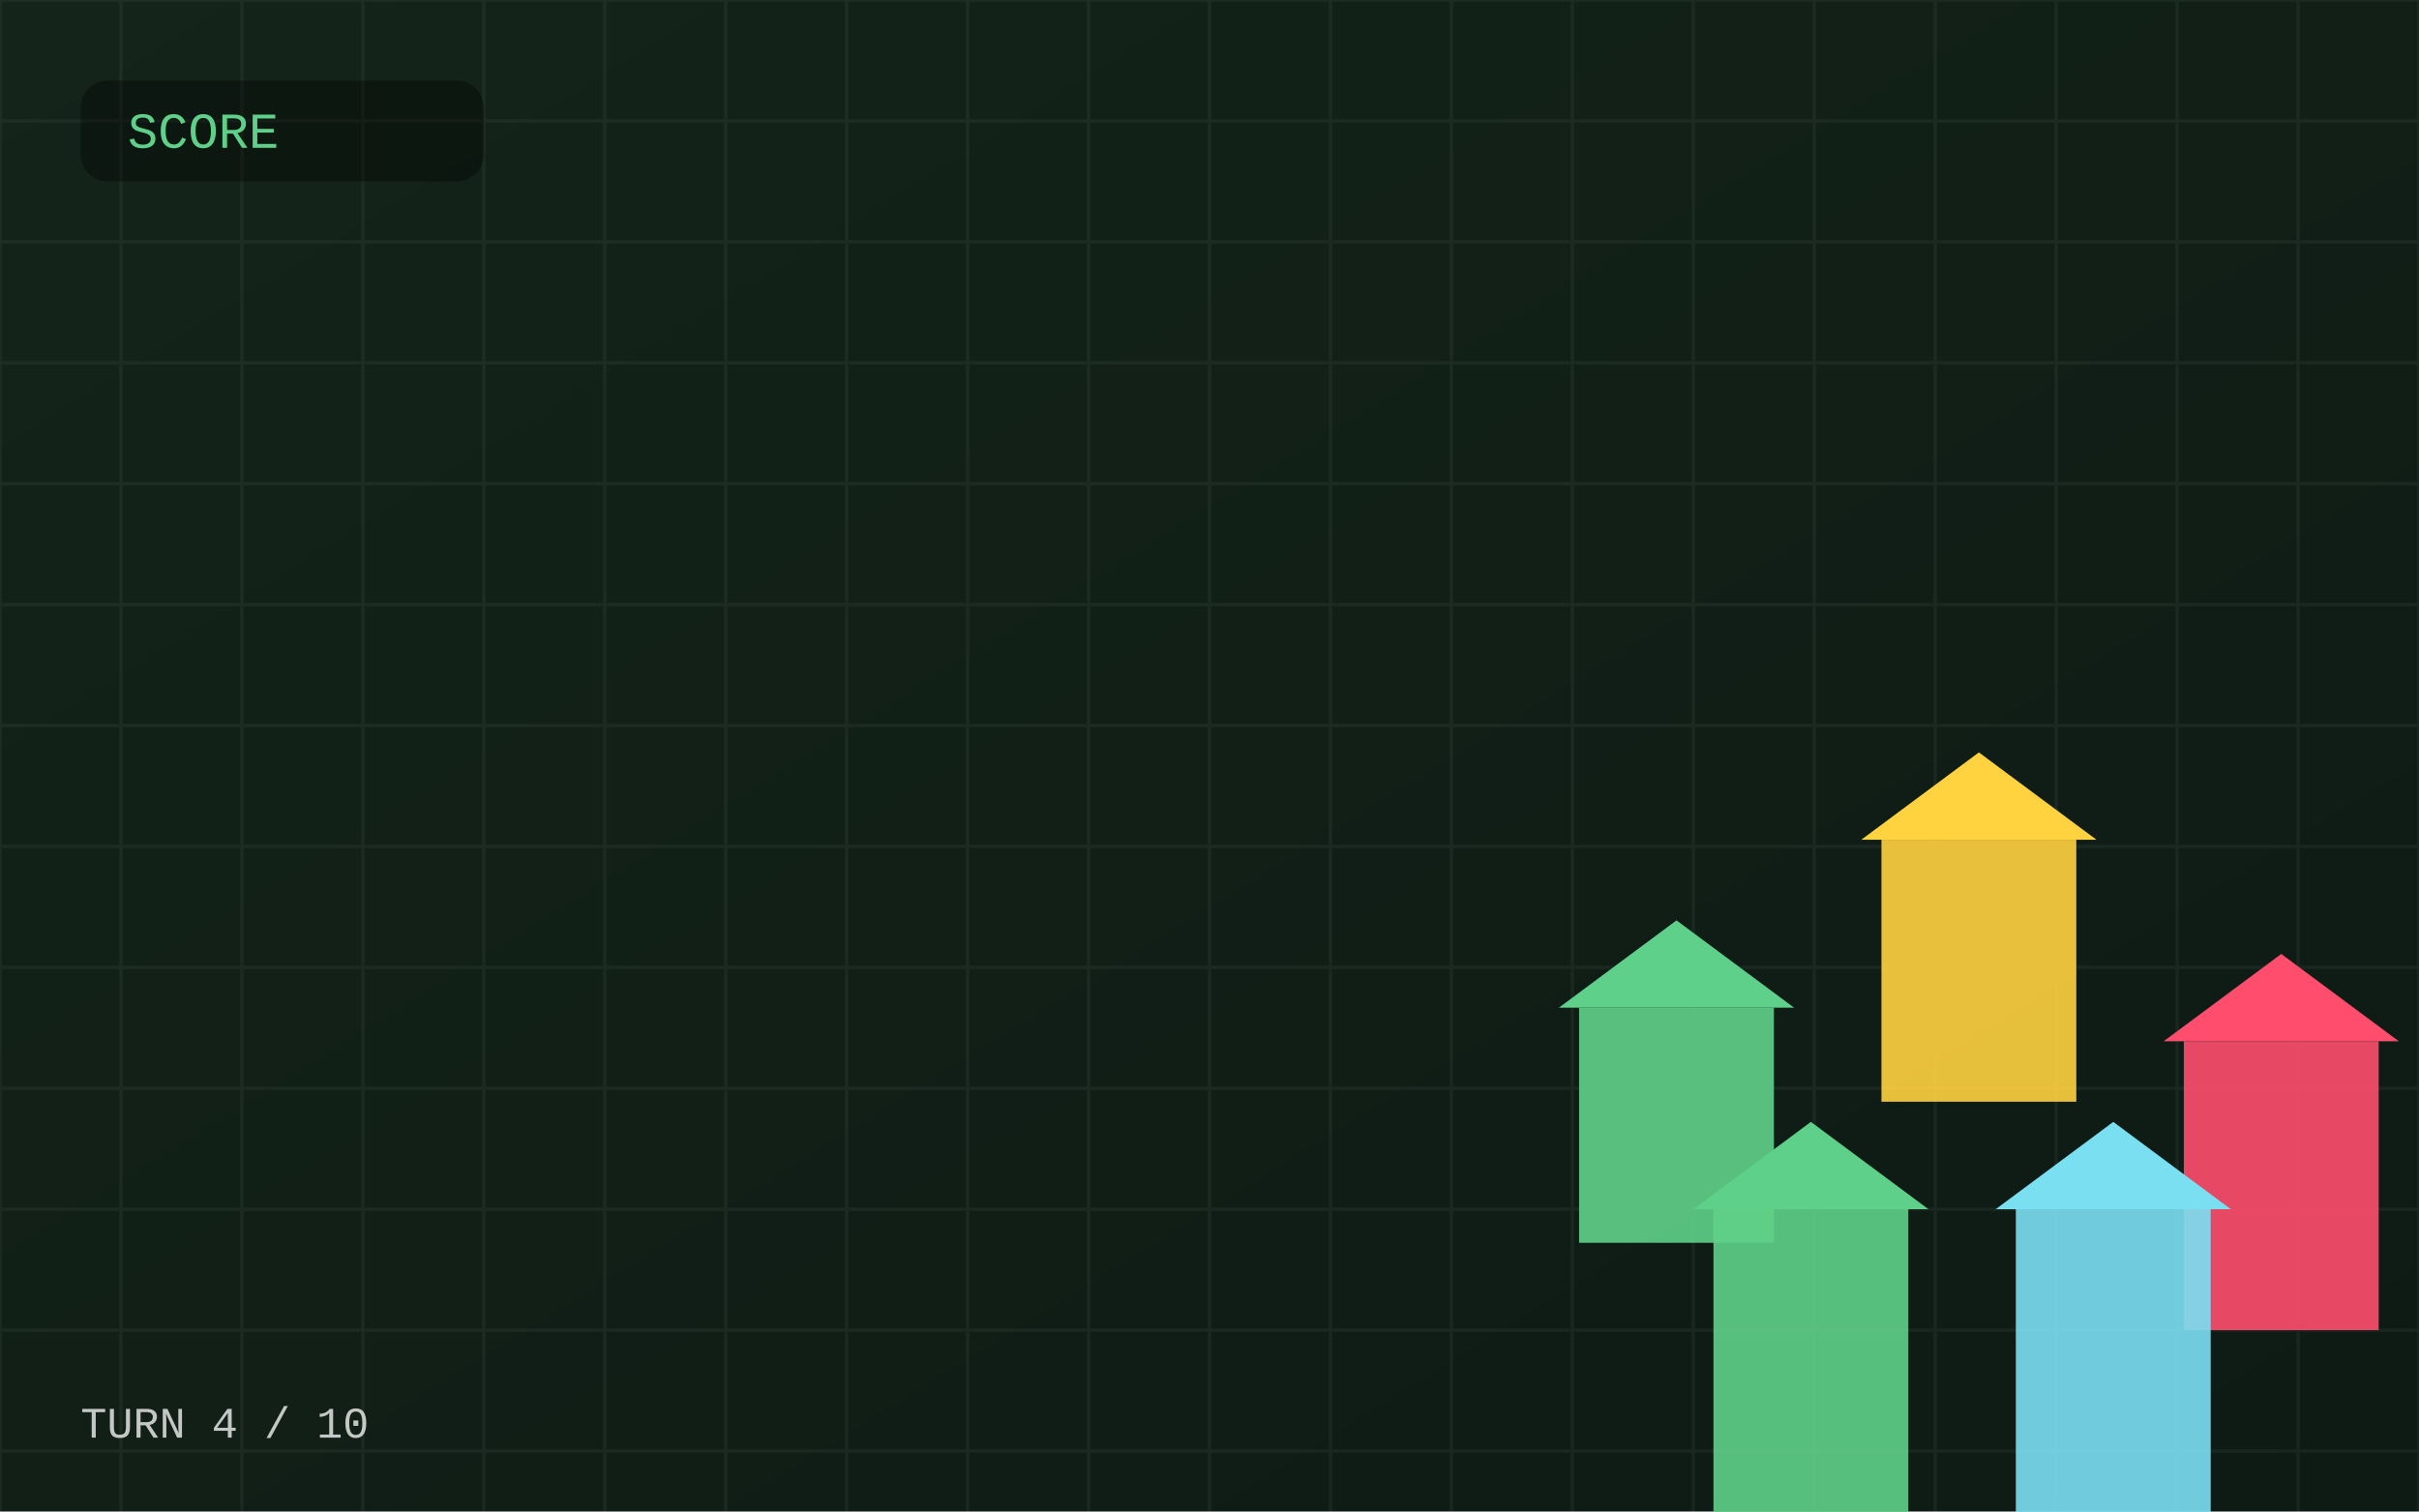
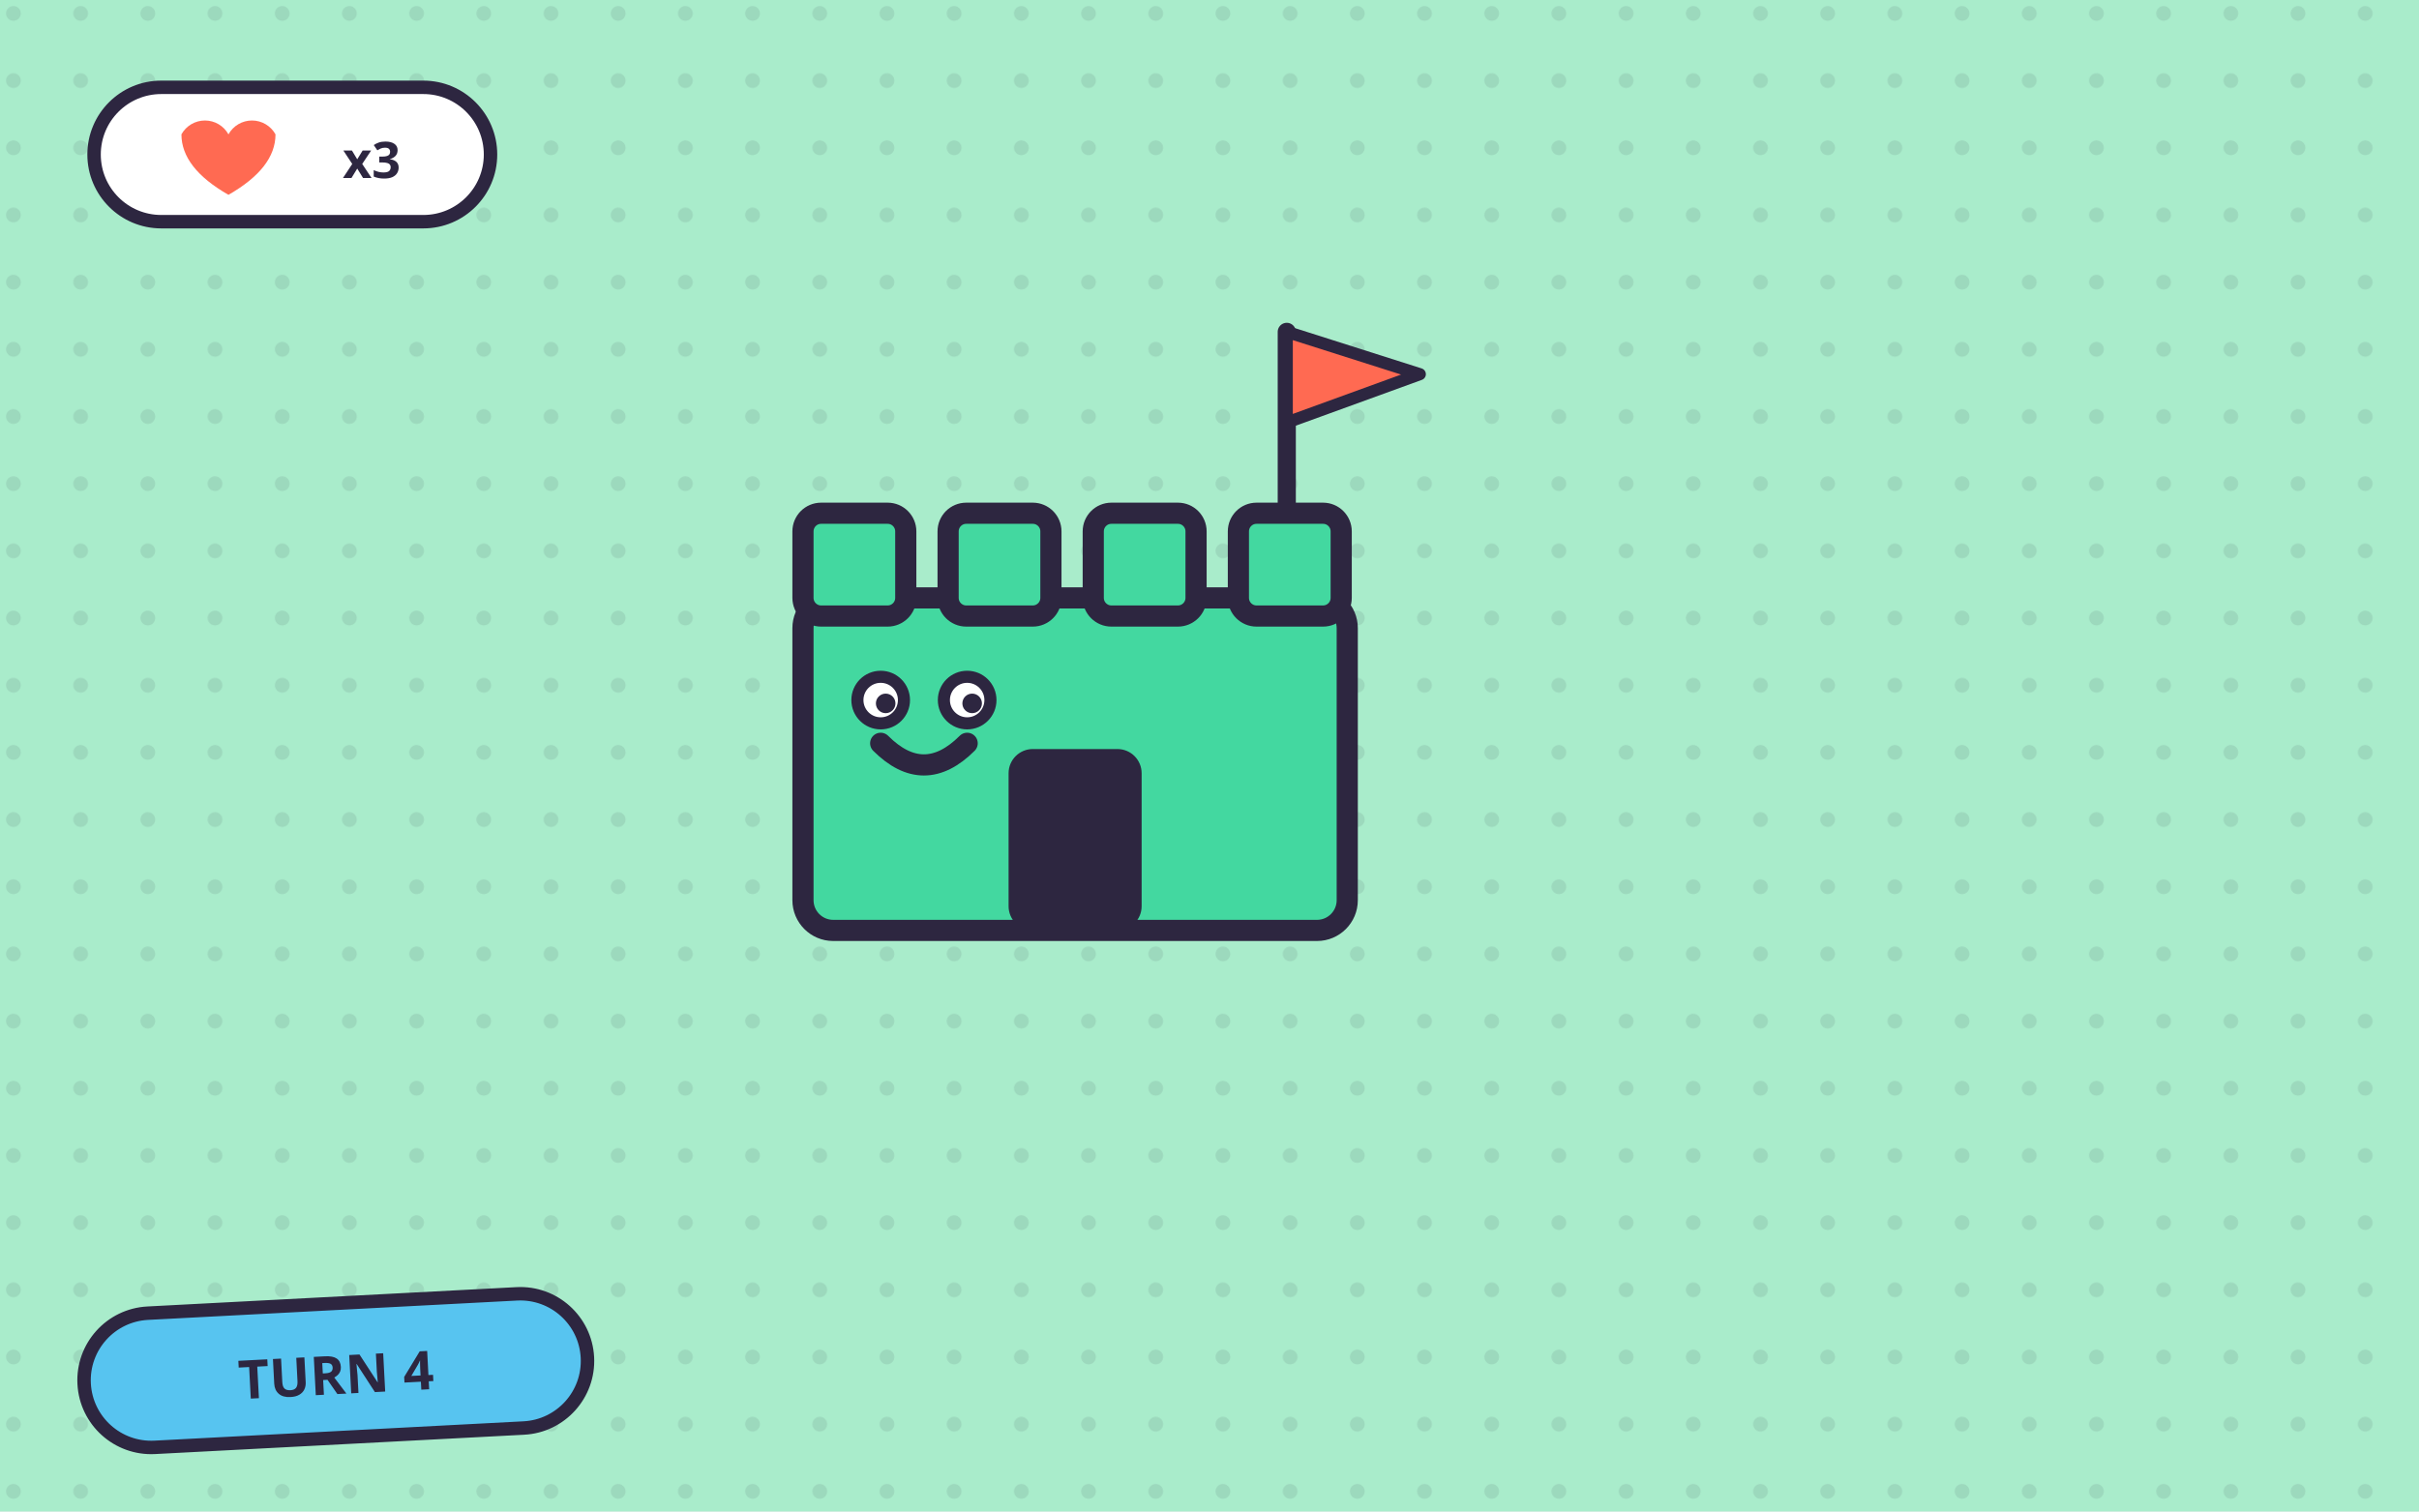
<svg xmlns="http://www.w3.org/2000/svg" viewBox="0 0 720 450" width="720" height="450">
+   <rect width="720" height="450" fill="#A9ECCB" />
  <defs>
-     <linearGradient id="sg" x1="0" y1="0" x2="1" y2="1">
-       <stop offset="0" stop-color="#14241A" />
-       <stop offset="1" stop-color="#0E1A14" />
-     </linearGradient>
+     <pattern id="ht" width="20" height="20" patternUnits="userSpaceOnUse">
+       <circle cx="4" cy="4" r="2.2" fill="#2D2640" opacity="0.1" />
+     </pattern>
  </defs>
-   <rect width="720" height="450" fill="url(#sg)" />
-   <g opacity="0.05" stroke="#ffffff" stroke-width="1">
-     <line x1="0" y1="0" x2="0" y2="450" />
-     <line x1="36" y1="0" x2="36" y2="450" />
-     <line x1="72" y1="0" x2="72" y2="450" />
-     <line x1="108" y1="0" x2="108" y2="450" />
-     <line x1="144" y1="0" x2="144" y2="450" />
-     <line x1="180" y1="0" x2="180" y2="450" />
-     <line x1="216" y1="0" x2="216" y2="450" />
-     <line x1="252" y1="0" x2="252" y2="450" />
-     <line x1="288" y1="0" x2="288" y2="450" />
-     <line x1="324" y1="0" x2="324" y2="450" />
-     <line x1="360" y1="0" x2="360" y2="450" />
-     <line x1="396" y1="0" x2="396" y2="450" />
-     <line x1="432" y1="0" x2="432" y2="450" />
-     <line x1="468" y1="0" x2="468" y2="450" />
-     <line x1="504" y1="0" x2="504" y2="450" />
-     <line x1="540" y1="0" x2="540" y2="450" />
-     <line x1="576" y1="0" x2="576" y2="450" />
-     <line x1="612" y1="0" x2="612" y2="450" />
-     <line x1="648" y1="0" x2="648" y2="450" />
-     <line x1="684" y1="0" x2="684" y2="450" />
-     <line x1="720" y1="0" x2="720" y2="450" />
-     <line x1="0" y1="0" x2="720" y2="0" />
-     <line x1="0" y1="36" x2="720" y2="36" />
-     <line x1="0" y1="72" x2="720" y2="72" />
-     <line x1="0" y1="108" x2="720" y2="108" />
-     <line x1="0" y1="144" x2="720" y2="144" />
-     <line x1="0" y1="180" x2="720" y2="180" />
-     <line x1="0" y1="216" x2="720" y2="216" />
-     <line x1="0" y1="252" x2="720" y2="252" />
-     <line x1="0" y1="288" x2="720" y2="288" />
-     <line x1="0" y1="324" x2="720" y2="324" />
-     <line x1="0" y1="360" x2="720" y2="360" />
-     <line x1="0" y1="396" x2="720" y2="396" />
-     <line x1="0" y1="432" x2="720" y2="432" />
+   <rect width="720" height="450" fill="url(#ht)" />
+   <g transform="translate(-40,-20) scale(0.9)">
+     <g>
+       <rect x="310" y="220" width="180" height="110" rx="10" fill="#43D8A0" stroke="#2D2640" stroke-width="7" stroke-linejoin="round" stroke-linecap="round" />
+       <rect x="310" y="192" width="34" height="34" rx="6" fill="#43D8A0" stroke="#2D2640" stroke-width="7" stroke-linejoin="round" stroke-linecap="round" />
+       <rect x="358" y="192" width="34" height="34" rx="6" fill="#43D8A0" stroke="#2D2640" stroke-width="7" stroke-linejoin="round" stroke-linecap="round" />
+       <rect x="406" y="192" width="34" height="34" rx="6" fill="#43D8A0" stroke="#2D2640" stroke-width="7" stroke-linejoin="round" stroke-linecap="round" />
+       <rect x="454" y="192" width="34" height="34" rx="6" fill="#43D8A0" stroke="#2D2640" stroke-width="7" stroke-linejoin="round" stroke-linecap="round" />
+       <rect x="378" y="270" width="44" height="60" rx="8" fill="#2D2640" />
+       <line x1="470" y1="192" x2="470" y2="132" stroke="#2D2640" stroke-width="6" stroke-linejoin="round" stroke-linecap="round" />
+       <path d="M470 132 l44 14 l-44 16 Z" fill="#FF6A52" stroke="#2D2640" stroke-width="4" stroke-linejoin="round" stroke-linecap="round" />
+       <g>
+         <circle cx="335.7" cy="253.8" r="7.7" fill="#fff" stroke="#2D2640" stroke-width="4" stroke-linejoin="round" stroke-linecap="round" />
+         <circle cx="337.35" cy="254.9" r="3.234" fill="#2D2640" />
+         <circle cx="364.3" cy="253.8" r="7.7" fill="#fff" stroke="#2D2640" stroke-width="4" stroke-linejoin="round" stroke-linecap="round" />
+         <circle cx="365.95" cy="254.9" r="3.234" fill="#2D2640" />
+         <path d="M335.7 268.1 Q350 282.4 364.3 268.1" fill="none" stroke="#2D2640" stroke-width="7" stroke-linejoin="round" stroke-linecap="round" />
+       </g>
+     </g>
  </g>
-   <g>
-     <rect x="470" y="300" width="58" height="70" fill="#5FD08A" opacity="0.9" />
-     <polygon points="464,300 499,274 534,300" fill="#5FD08A" />
-     <rect x="560" y="250" width="58" height="78" fill="#FFD23F" opacity="0.9" />
-     <polygon points="554,250 589,224 624,250" fill="#FFD23F" />
-     <rect x="650" y="310" width="58" height="86" fill="#FF4D6D" opacity="0.9" />
-     <polygon points="644,310 679,284 714,310" fill="#FF4D6D" />
-     <rect x="600" y="360" width="58" height="94" fill="#7BDFF2" opacity="0.9" />
-     <polygon points="594,360 629,334 664,360" fill="#7BDFF2" />
-     <rect x="510" y="360" width="58" height="102" fill="#5FD08A" opacity="0.9" />
-     <polygon points="504,360 539,334 574,360" fill="#5FD08A" />
+   <g transform="translate(28,26)">
+     <rect width="118" height="40" rx="20" fill="#fff" stroke="#2D2640" stroke-width="4" stroke-linejoin="round" stroke-linecap="round" />
+     <path d="M26 14 a8 8 0 0 1 14 0 a8 8 0 0 1 14 0 q0 10 -14 18 q-14 -8 -14 -18 Z" fill="#FF6A52" />
+     <text x="74" y="27" font-family="Arial Black,sans-serif" font-weight="900" font-size="15" fill="#2D2640">x3</text>
  </g>
-   <rect x="24" y="24" width="120" height="30" rx="8" fill="#000" opacity="0.35" />
-   <text x="38" y="44" font-family="Courier New, monospace" font-size="15" fill="#5FD08A">SCORE</text>
-   <text x="24" y="428" font-family="Courier New, monospace" font-size="13" fill="#ffffff" opacity="0.75">TURN 4 / 10</text>
+   <g transform="translate(24,392) rotate(-3)">
+     <rect width="150" height="40" rx="20" fill="#57C4F0" stroke="#2D2640" stroke-width="4" stroke-linejoin="round" stroke-linecap="round" />
+     <text x="75" y="27" font-family="Arial Black,sans-serif" font-weight="900" font-size="16" fill="#2D2640" text-anchor="middle">TURN 4</text>
+   </g>
</svg>
